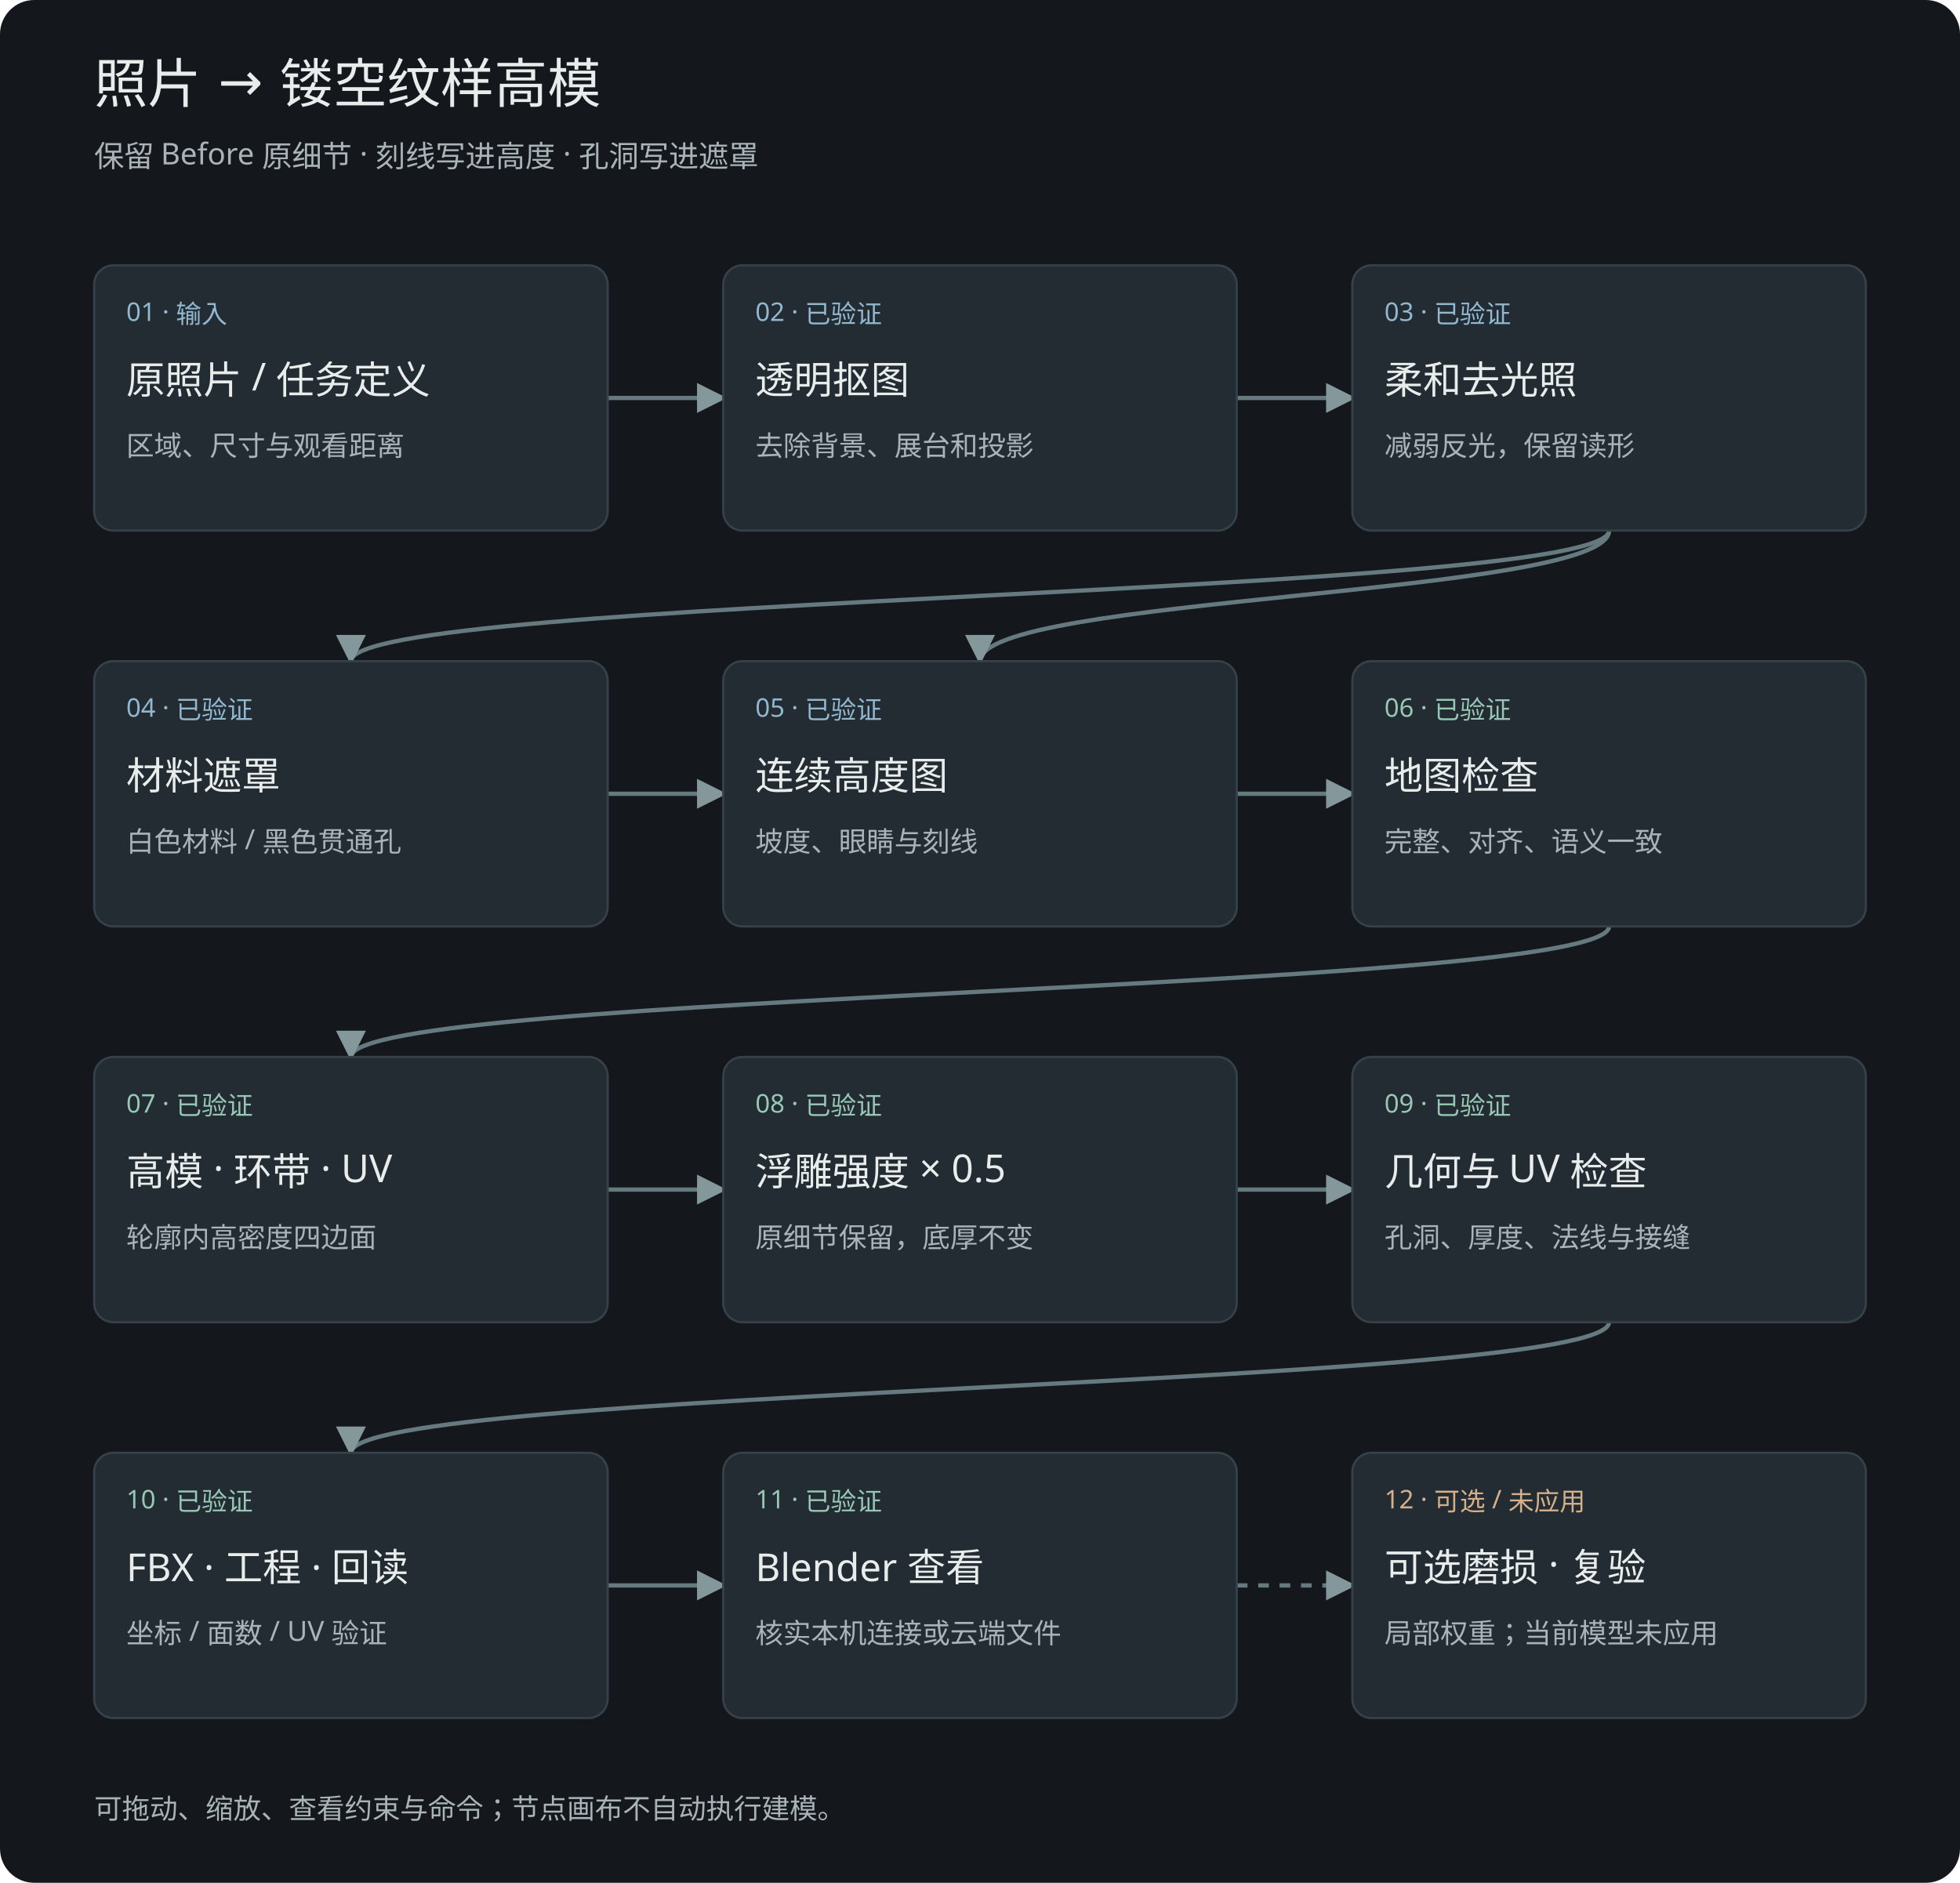
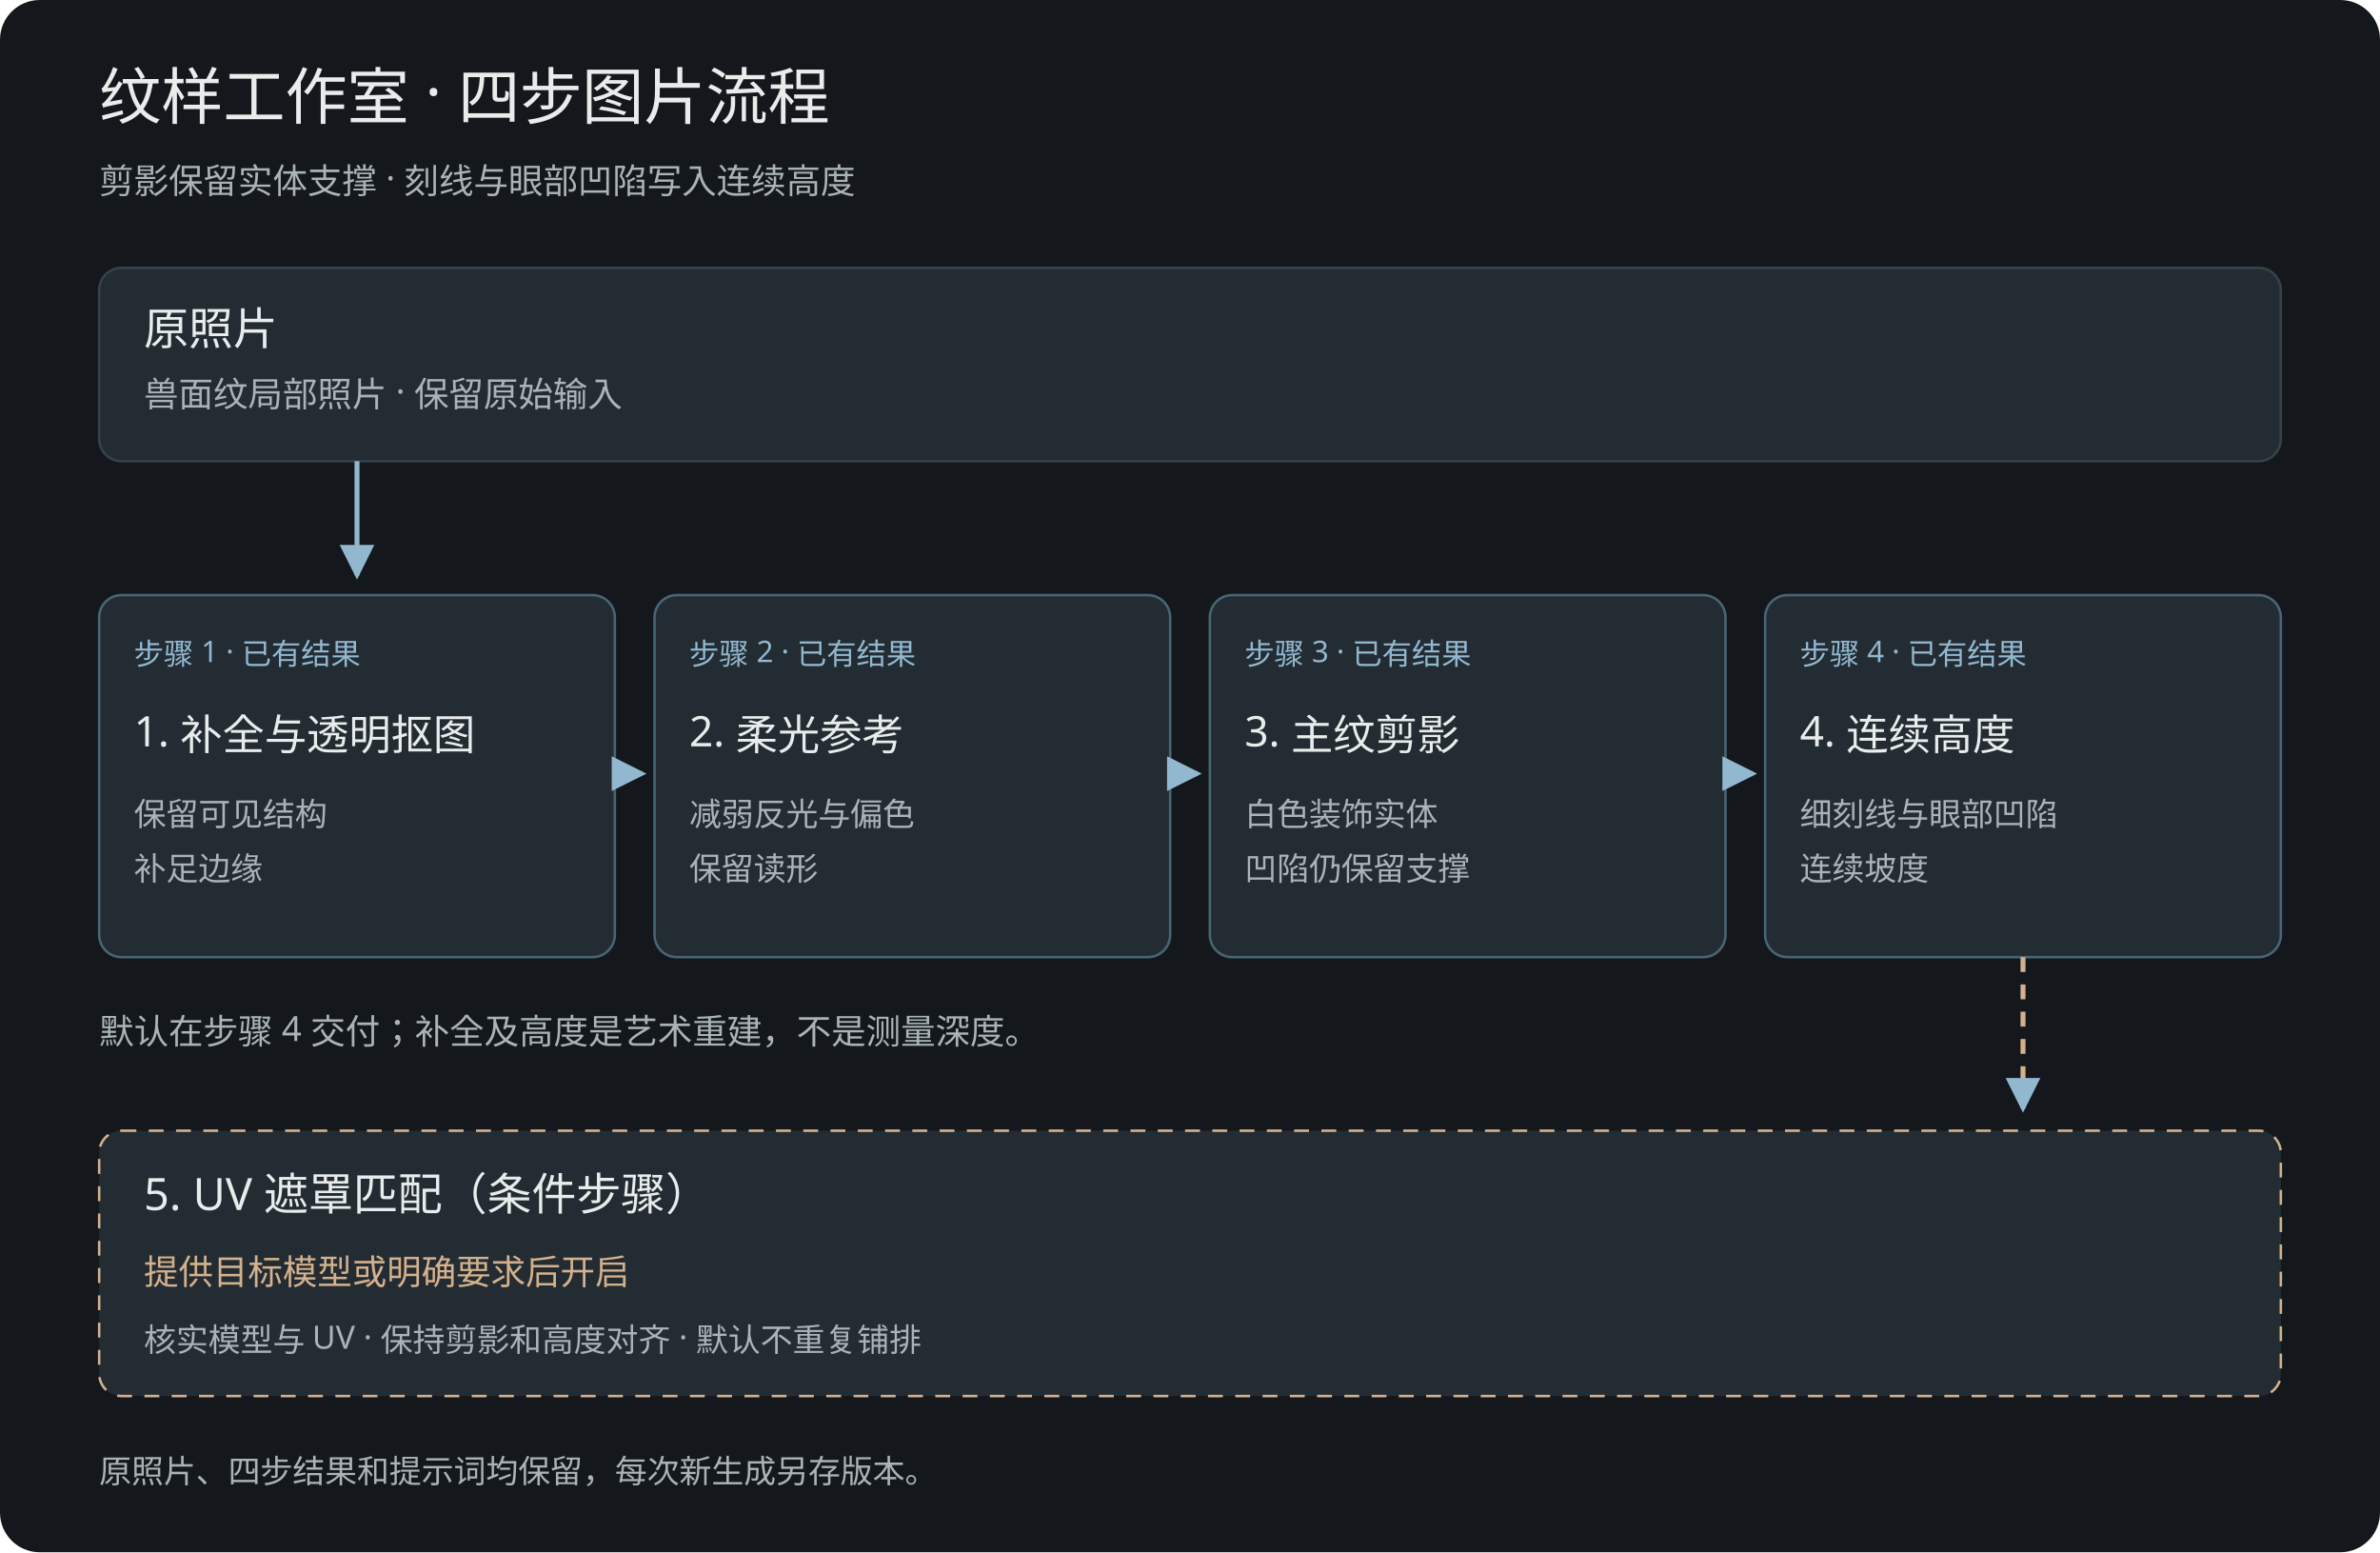
- <svg xmlns="http://www.w3.org/2000/svg" width="916" height="880" viewBox="0 0 916 880" role="img" aria-labelledby="title desc">
-   <rect width="916" height="880" fill="#14181c" rx="16" />
+ <svg xmlns="http://www.w3.org/2000/svg" width="960" height="626" viewBox="0 0 960 626" role="img" aria-labelledby="title desc">
+   <rect width="960" height="626" rx="16" fill="#14181c" />
+   <defs>
+     <marker id="arrow" viewBox="0 0 8 8" refX="7" refY="4" markerWidth="7" markerHeight="7" orient="auto">
+       <path d="M0 0L8 4L0 8Z" fill="#92b8d0" />
+     </marker>
+   </defs>
  <g font-family="Microsoft YaHei,system-ui,sans-serif">
-     <text x="44" y="48" fill="#e8eceb" font-size="25" font-weight="500">照片 → 镂空纹样高模</text>
-     <text x="44" y="78" fill="#a9b3b8" font-size="14">保留 Before 原细节 · 刻线写进高度 · 孔洞写进遮罩</text>
-     <defs>
-       <marker id="a" viewBox="0 0 8 8" refX="7" refY="4" markerWidth="7" markerHeight="7" orient="auto">
-         <path d="M0 0L8 4L0 8Z" fill="#84979b" />
-       </marker>
-     </defs>
-     <path d="M284 186 C311.0 186 311.0 186 338 186" fill="none" stroke="#657a7f" stroke-width="2" marker-end="url(#a)" />
-     <path d="M578 186 C605.0 186 605.0 186 632 186" fill="none" stroke="#657a7f" stroke-width="2" marker-end="url(#a)" />
-     <path d="M284 371 C311.0 371 311.0 371 338 371" fill="none" stroke="#657a7f" stroke-width="2" marker-end="url(#a)" />
-     <path d="M578 371 C605.0 371 605.0 371 632 371" fill="none" stroke="#657a7f" stroke-width="2" marker-end="url(#a)" />
-     <path d="M284 556 C311.0 556 311.0 556 338 556" fill="none" stroke="#657a7f" stroke-width="2" marker-end="url(#a)" />
-     <path d="M578 556 C605.0 556 605.0 556 632 556" fill="none" stroke="#657a7f" stroke-width="2" marker-end="url(#a)" />
-     <path d="M284 741 C311.0 741 311.0 741 338 741" fill="none" stroke="#657a7f" stroke-width="2" marker-end="url(#a)" />
-     <path d="M752 248 C752 278.5 164 278.5 164 309" fill="none" stroke="#657a7f" stroke-width="2" marker-end="url(#a)" />
-     <path d="M752 248 C752 278.5 458 278.5 458 309" fill="none" stroke="#657a7f" stroke-width="2" marker-end="url(#a)" />
-     <path d="M752 433 C752 463.5 164 463.5 164 494" fill="none" stroke="#657a7f" stroke-width="2" marker-end="url(#a)" />
-     <path d="M752 618 C752 648.5 164 648.5 164 679" fill="none" stroke="#657a7f" stroke-width="2" marker-end="url(#a)" />
-     <path d="M578 741 C605.0 741 605.0 741 632 741" fill="none" stroke="#657a7f" stroke-width="2" marker-end="url(#a)" stroke-dasharray="5 5" />
-     <rect x="44" y="124" width="240" height="124" rx="9" fill="#232c33" stroke="#364149" />
-     <text x="59" y="150" fill="#92b8d0" font-size="12">01 · 输入</text>
-     <text x="59" y="184" fill="#e8eceb" font-size="18" font-weight="500">原照片 / 任务定义</text>
-     <text x="59" y="213" fill="#a9b3b8" font-size="13">区域、尺寸与观看距离</text>
-     <rect x="338" y="124" width="240" height="124" rx="9" fill="#232c33" stroke="#364149" />
-     <text x="353" y="150" fill="#92b8d0" font-size="12">02 · 已验证</text>
-     <text x="353" y="184" fill="#e8eceb" font-size="18" font-weight="500">透明抠图</text>
-     <text x="353" y="213" fill="#a9b3b8" font-size="13">去除背景、展台和投影</text>
-     <rect x="632" y="124" width="240" height="124" rx="9" fill="#232c33" stroke="#364149" />
-     <text x="647" y="150" fill="#92b8d0" font-size="12">03 · 已验证</text>
-     <text x="647" y="184" fill="#e8eceb" font-size="18" font-weight="500">柔和去光照</text>
-     <text x="647" y="213" fill="#a9b3b8" font-size="13">减弱反光，保留读形</text>
-     <rect x="44" y="309" width="240" height="124" rx="9" fill="#232c33" stroke="#364149" />
-     <text x="59" y="335" fill="#92b8d0" font-size="12">04 · 已验证</text>
-     <text x="59" y="369" fill="#e8eceb" font-size="18" font-weight="500">材料遮罩</text>
-     <text x="59" y="398" fill="#a9b3b8" font-size="13">白色材料 / 黑色贯通孔</text>
-     <rect x="338" y="309" width="240" height="124" rx="9" fill="#232c33" stroke="#364149" />
-     <text x="353" y="335" fill="#92b8d0" font-size="12">05 · 已验证</text>
-     <text x="353" y="369" fill="#e8eceb" font-size="18" font-weight="500">连续高度图</text>
-     <text x="353" y="398" fill="#a9b3b8" font-size="13">坡度、眼睛与刻线</text>
-     <rect x="632" y="309" width="240" height="124" rx="9" fill="#232c33" stroke="#364149" />
-     <text x="647" y="335" fill="#98c8b5" font-size="12">06 · 已验证</text>
-     <text x="647" y="369" fill="#e8eceb" font-size="18" font-weight="500">地图检查</text>
-     <text x="647" y="398" fill="#a9b3b8" font-size="13">完整、对齐、语义一致</text>
-     <rect x="44" y="494" width="240" height="124" rx="9" fill="#232c33" stroke="#364149" />
-     <text x="59" y="520" fill="#98c8b5" font-size="12">07 · 已验证</text>
-     <text x="59" y="554" fill="#e8eceb" font-size="18" font-weight="500">高模 · 环带 · UV</text>
-     <text x="59" y="583" fill="#a9b3b8" font-size="13">轮廓内高密度四边面</text>
-     <rect x="338" y="494" width="240" height="124" rx="9" fill="#232c33" stroke="#364149" />
-     <text x="353" y="520" fill="#98c8b5" font-size="12">08 · 已验证</text>
-     <text x="353" y="554" fill="#e8eceb" font-size="18" font-weight="500">浮雕强度 × 0.5</text>
-     <text x="353" y="583" fill="#a9b3b8" font-size="13">原细节保留，底厚不变</text>
-     <rect x="632" y="494" width="240" height="124" rx="9" fill="#232c33" stroke="#364149" />
-     <text x="647" y="520" fill="#98c8b5" font-size="12">09 · 已验证</text>
-     <text x="647" y="554" fill="#e8eceb" font-size="18" font-weight="500">几何与 UV 检查</text>
-     <text x="647" y="583" fill="#a9b3b8" font-size="13">孔洞、厚度、法线与接缝</text>
-     <rect x="44" y="679" width="240" height="124" rx="9" fill="#232c33" stroke="#364149" />
-     <text x="59" y="705" fill="#98c8b5" font-size="12">10 · 已验证</text>
-     <text x="59" y="739" fill="#e8eceb" font-size="18" font-weight="500">FBX · 工程 · 回读</text>
-     <text x="59" y="768" fill="#a9b3b8" font-size="13">坐标 / 面数 / UV 验证</text>
-     <rect x="338" y="679" width="240" height="124" rx="9" fill="#232c33" stroke="#364149" />
-     <text x="353" y="705" fill="#98c8b5" font-size="12">11 · 已验证</text>
-     <text x="353" y="739" fill="#e8eceb" font-size="18" font-weight="500">Blender 查看</text>
-     <text x="353" y="768" fill="#a9b3b8" font-size="13">核实本机连接或云端文件</text>
-     <rect x="632" y="679" width="240" height="124" rx="9" fill="#232c33" stroke="#364149" />
-     <text x="647" y="705" fill="#d4b18c" font-size="12">12 · 可选 / 未应用</text>
-     <text x="647" y="739" fill="#e8eceb" font-size="18" font-weight="500">可选磨损 · 复验</text>
-     <text x="647" y="768" fill="#a9b3b8" font-size="13">局部权重；当前模型未应用</text>
-     <text x="44" y="850" fill="#a9b3b8" font-size="13">可拖动、缩放、查看约束与命令；节点画布不自动执行建模。</text>
+     <text x="40" y="48" fill="#e8eceb" font-size="25">纹样工作室 · 四步图片流程</text>
+     <text x="40" y="78" fill="#a9b3b8" font-size="14">剪影保留实体支撑 · 刻线与眼部凹陷写入连续高度</text>
+     <rect x="40" y="108" width="880" height="78" rx="9" fill="#232c33" stroke="#364149" />
+     <text x="58" y="139" fill="#e8eceb" font-size="18">原照片</text>
+     <text x="58" y="164" fill="#a9b3b8" font-size="14">兽面纹局部照片 · 保留原始输入</text>
+     <path d="M144 186V232" fill="none" stroke="#92b8d0" stroke-width="2" marker-end="url(#arrow)" />
+     <rect x="40" y="240" width="208" height="146" rx="9" fill="#232c33" stroke="#486574" />
+     <text x="54" y="268" fill="#92b8d0" font-size="12">步骤 1 · 已有结果</text>
+     <text x="54" y="301" fill="#e8eceb" font-size="17">1. 补全与透明抠图</text>
+     <text x="54" y="333" fill="#a9b3b8" font-size="13">保留可见结构</text>
+     <text x="54" y="355" fill="#a9b3b8" font-size="13">补足边缘</text>
+     <path d="M248 312H259" fill="none" stroke="#92b8d0" stroke-width="2" marker-end="url(#arrow)" />
+     <rect x="264" y="240" width="208" height="146" rx="9" fill="#232c33" stroke="#486574" />
+     <text x="278" y="268" fill="#92b8d0" font-size="12">步骤 2 · 已有结果</text>
+     <text x="278" y="301" fill="#e8eceb" font-size="17">2. 柔光参考</text>
+     <text x="278" y="333" fill="#a9b3b8" font-size="13">减弱反光与偏色</text>
+     <text x="278" y="355" fill="#a9b3b8" font-size="13">保留读形</text>
+     <path d="M472 312H483" fill="none" stroke="#92b8d0" stroke-width="2" marker-end="url(#arrow)" />
+     <rect x="488" y="240" width="208" height="146" rx="9" fill="#232c33" stroke="#486574" />
+     <text x="502" y="268" fill="#92b8d0" font-size="12">步骤 3 · 已有结果</text>
+     <text x="502" y="301" fill="#e8eceb" font-size="17">3. 主纹剪影</text>
+     <text x="502" y="333" fill="#a9b3b8" font-size="13">白色装饰实体</text>
+     <text x="502" y="355" fill="#a9b3b8" font-size="13">凹陷仍保留支撑</text>
+     <path d="M696 312H707" fill="none" stroke="#92b8d0" stroke-width="2" marker-end="url(#arrow)" />
+     <rect x="712" y="240" width="208" height="146" rx="9" fill="#232c33" stroke="#486574" />
+     <text x="726" y="268" fill="#92b8d0" font-size="12">步骤 4 · 已有结果</text>
+     <text x="726" y="301" fill="#e8eceb" font-size="17">4. 连续高度</text>
+     <text x="726" y="333" fill="#a9b3b8" font-size="13">细刻线与眼部凹陷</text>
+     <text x="726" y="355" fill="#a9b3b8" font-size="13">连续坡度</text>
+     <path d="M816 386V447" fill="none" stroke="#d4b18c" stroke-dasharray="6 5" stroke-width="2" marker-end="url(#arrow)" />
+     <text x="40" y="421" fill="#a9b3b8" font-size="14">默认在步骤 4 交付；补全及高度是艺术重建，不是测量深度。</text>
+     <rect x="40" y="456" width="880" height="107" rx="9" fill="#232c33" stroke="#d4b18c" stroke-dasharray="6 5" />
+     <text x="58" y="488" fill="#e8eceb" font-size="18">5. UV 遮罩匹配（条件步骤）</text>
+     <text x="58" y="518" fill="#d4b18c" font-size="14">提供目标模型或明确要求后开启</text>
+     <text x="58" y="545" fill="#a9b3b8" font-size="13">核实模型与 UV · 保持剪影和高度对齐 · 默认不重复铺排</text>
+     <text x="40" y="598" fill="#a9b3b8" font-size="13">原照片、四步结果和提示词均保留，每次新生成另存版本。</text>
  </g>
</svg>
